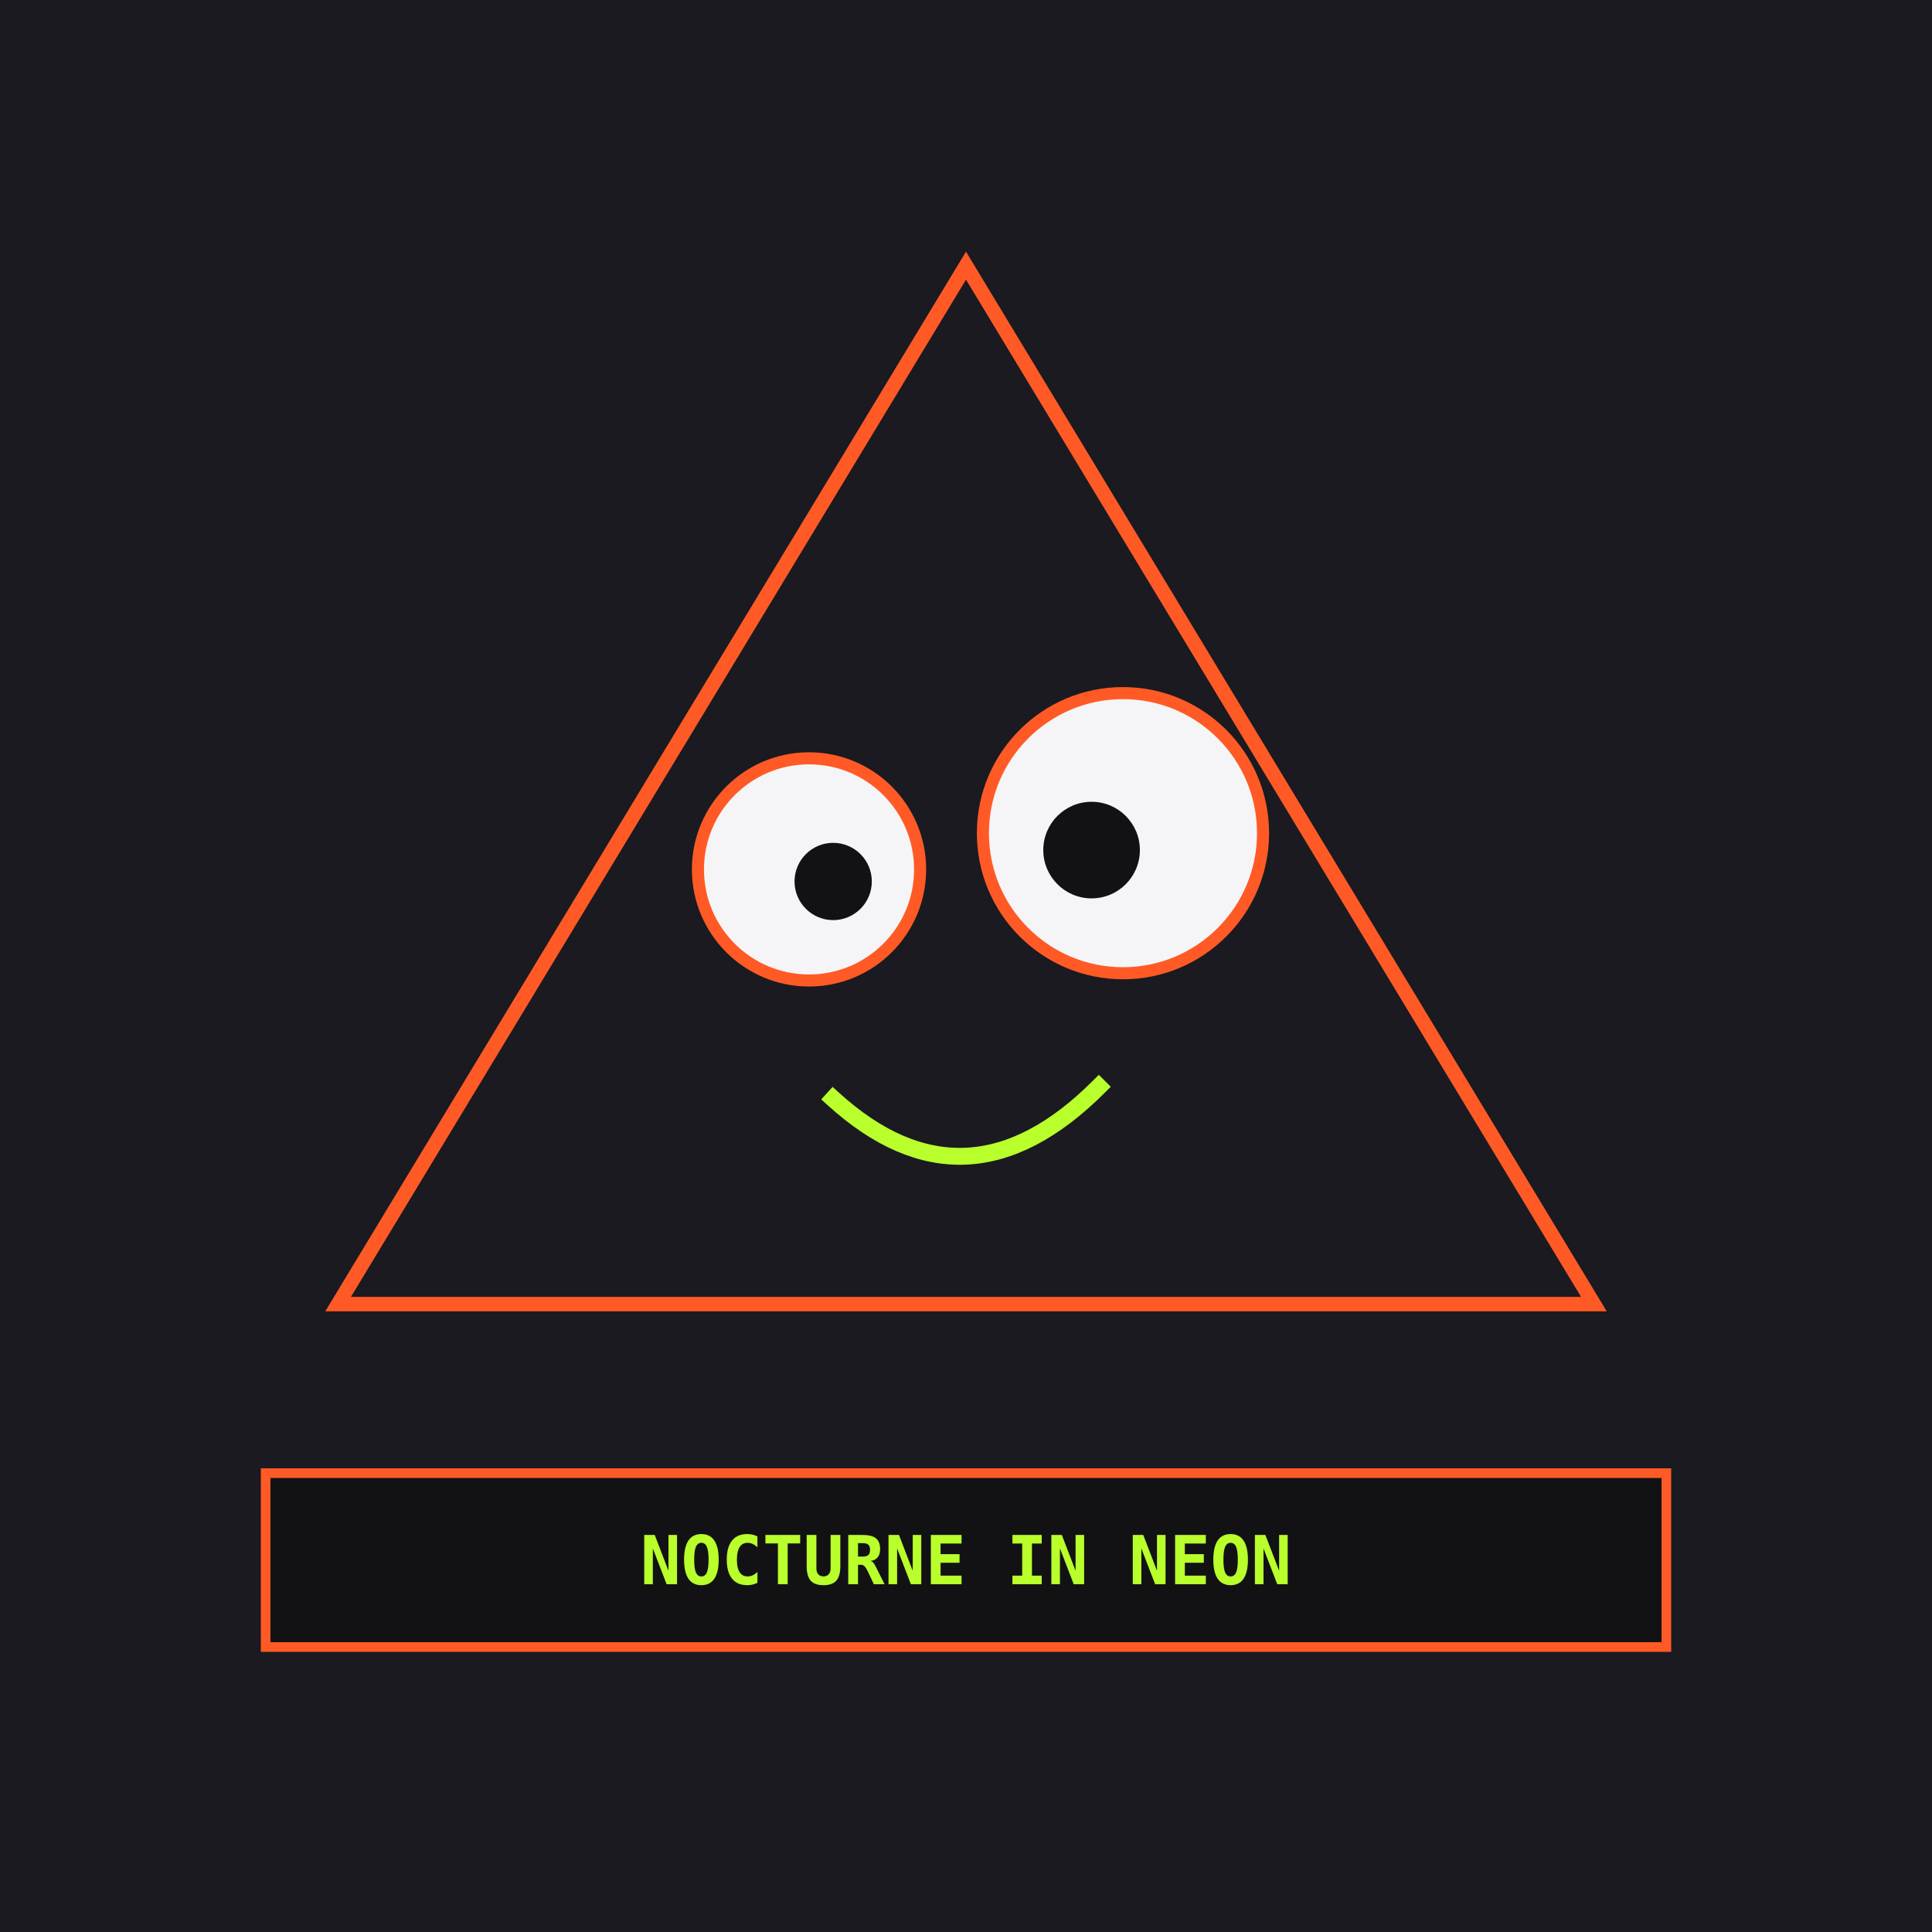
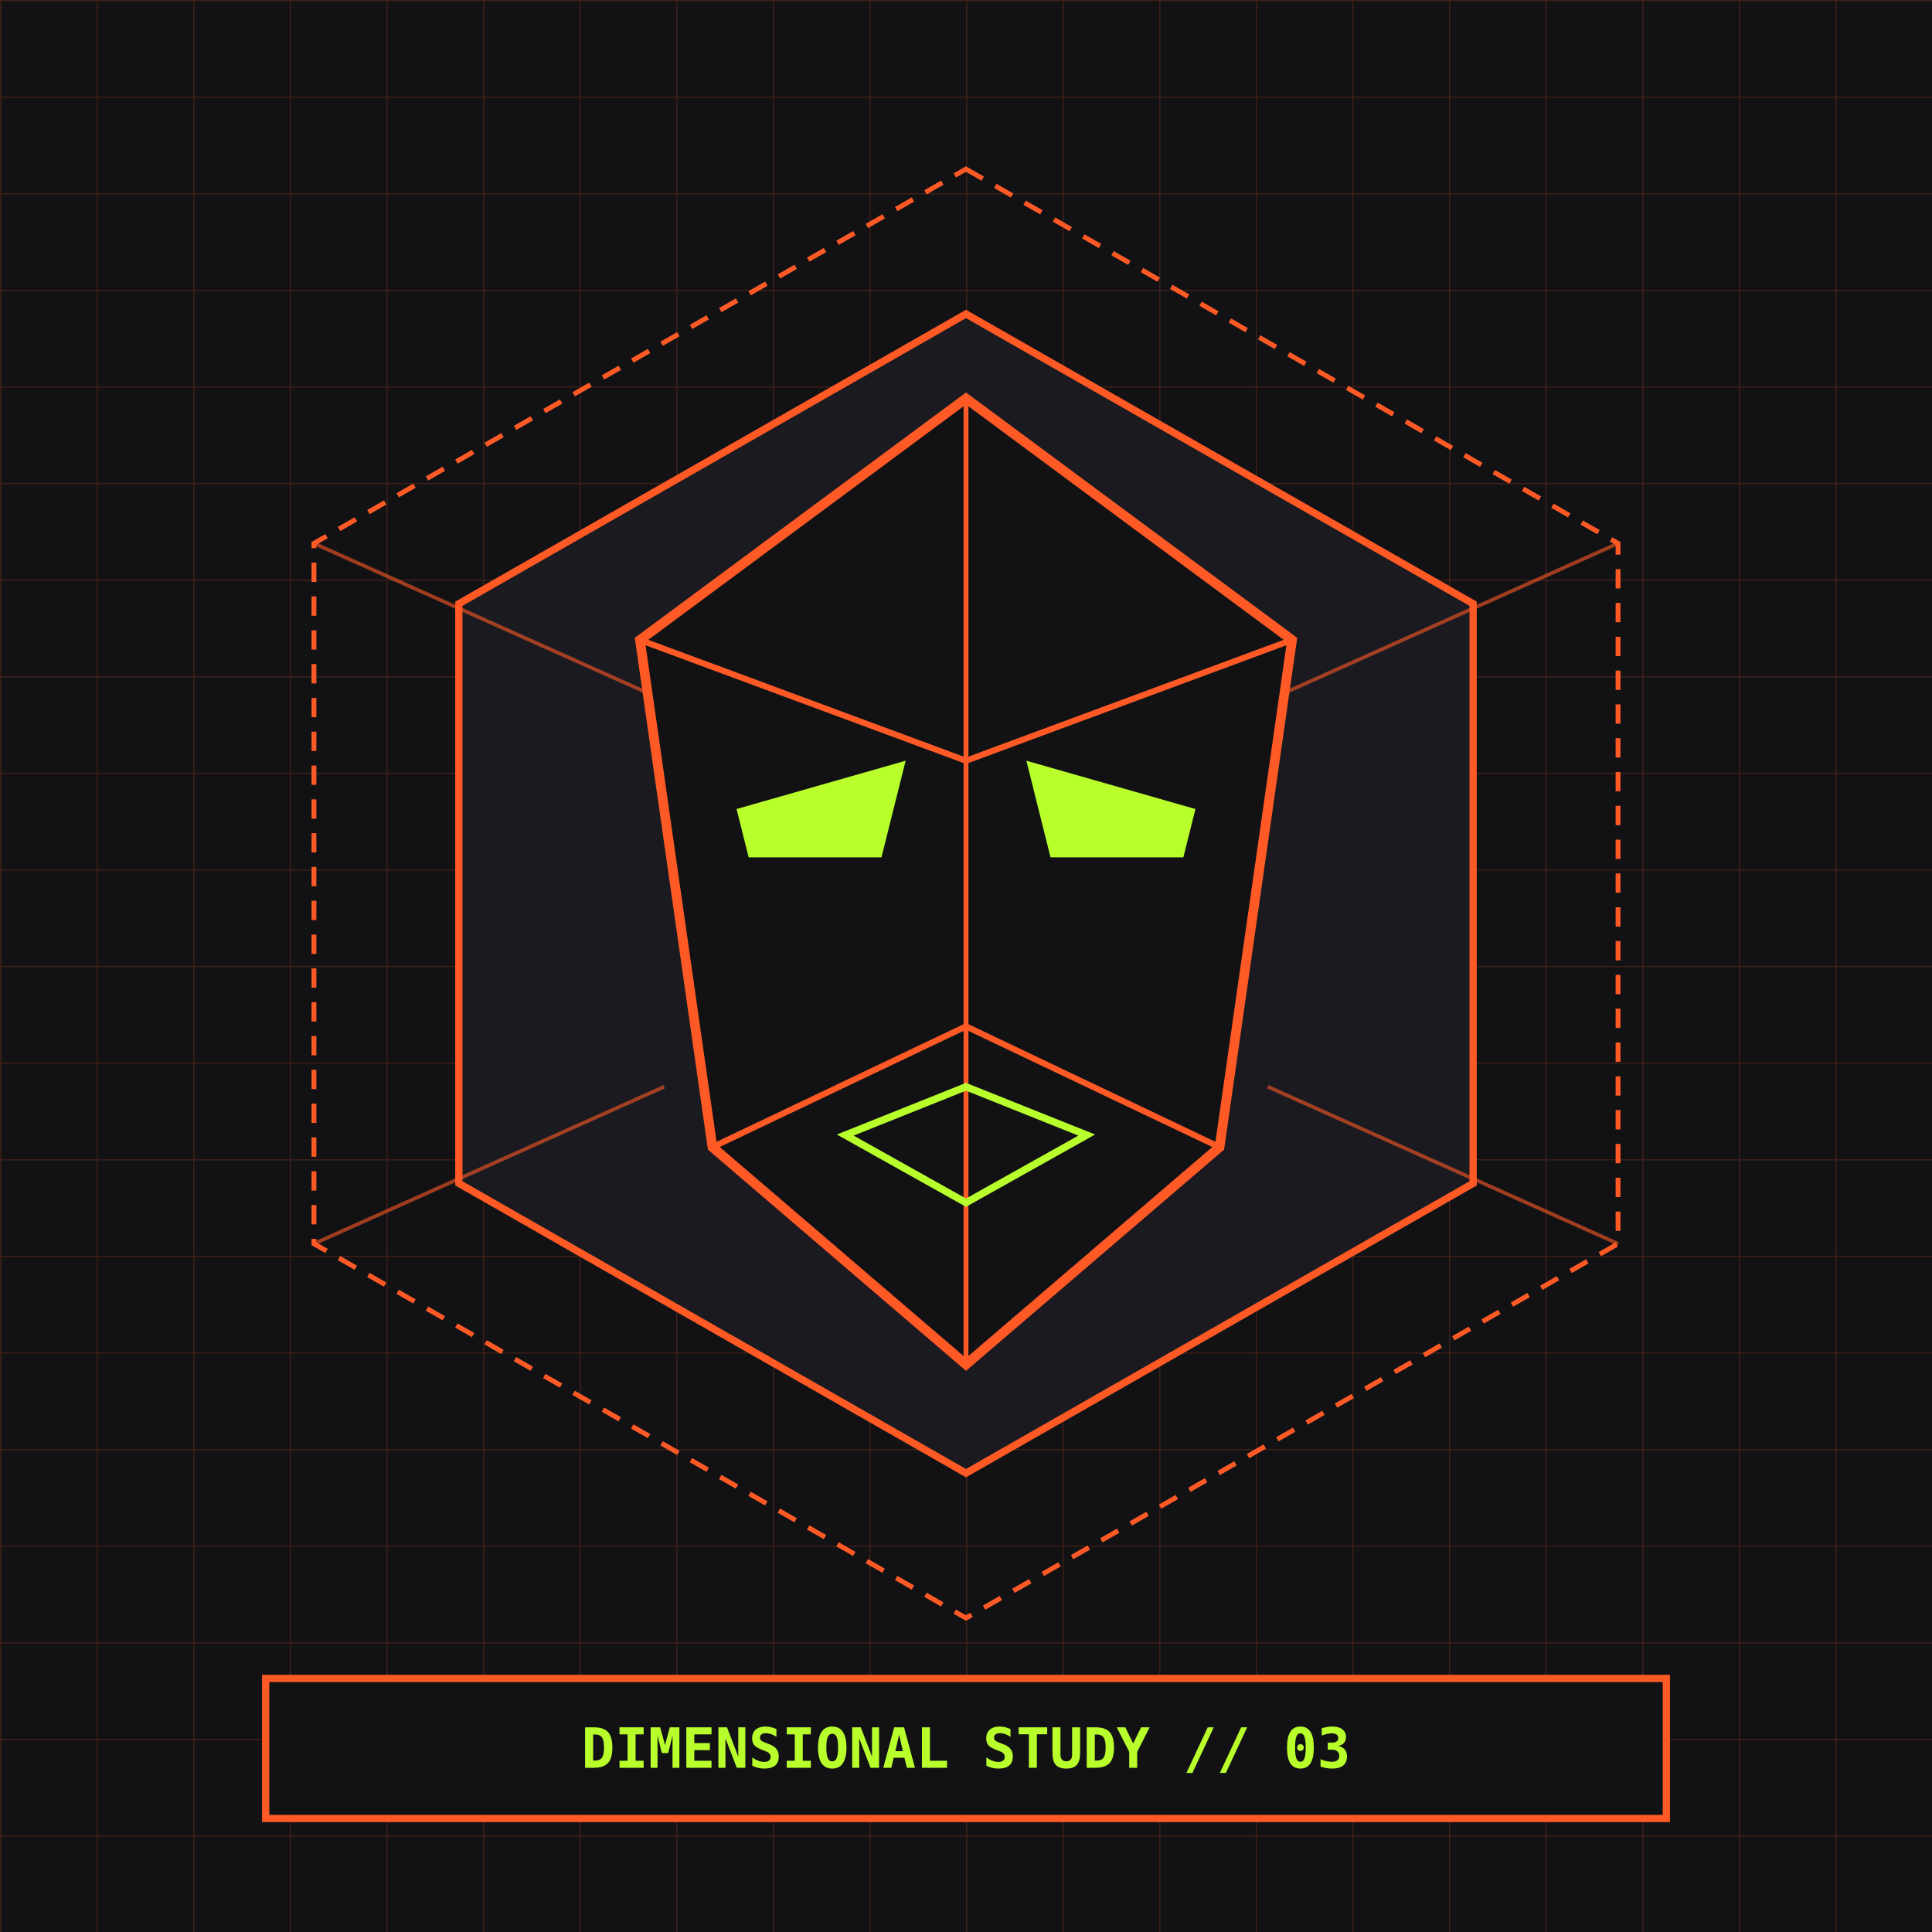
<svg xmlns="http://www.w3.org/2000/svg" width="800" height="800" viewBox="0 0 800 800">
-   <rect width="800" height="800" fill="#1a1a20" />
-   <polygon points="400,110 660,540 140,540" fill="none" stroke="#ff5a26" stroke-width="6" />
-   <circle cx="335" cy="360" r="46" fill="#f5f5f7" stroke="#ff5a26" stroke-width="5" />
-   <circle cx="345" cy="365" r="16" fill="#121215" />
-   <circle cx="465" cy="345" r="58" fill="#f5f5f7" stroke="#ff5a26" stroke-width="5" />
-   <circle cx="452" cy="352" r="20" fill="#121215" />
-   <path d="M 345 455 Q 400 505 455 450" fill="none" stroke="#b8ff2c" stroke-width="7" stroke-linecap="square" />
-   <rect x="110" y="610" width="580" height="72" fill="#121215" stroke="#ff5a26" stroke-width="4" />
-   <text x="400" y="656" font-family="monospace" font-size="28" font-weight="bold" fill="#b8ff2c" text-anchor="middle">NOCTURNE IN NEON</text>
+   <defs>
+     <pattern id="bp" width="40" height="40" patternUnits="userSpaceOnUse">
+       <path d="M 40 0 L 0 0 0 40" fill="none" stroke="#ff5a26" stroke-width="1" opacity="0.18" />
+     </pattern>
+   </defs>
+   <rect width="800" height="800" fill="#121215" />
+   <rect width="800" height="800" fill="url(#bp)" />
+   <polygon points="400,70 670,225 670,515 400,670 130,515 130,225" fill="none" stroke="#ff5a26" stroke-width="2" stroke-dasharray="8 6" />
+   <polygon points="400,130 610,250 610,490 400,610 190,490 190,250" fill="#1a1a20" stroke="#ff5a26" stroke-width="3" />
+   <line x1="130" y1="225" x2="275" y2="290" stroke="#ff5a26" stroke-width="1.5" opacity="0.6" />
+   <line x1="670" y1="225" x2="525" y2="290" stroke="#ff5a26" stroke-width="1.5" opacity="0.6" />
+   <line x1="130" y1="515" x2="275" y2="450" stroke="#ff5a26" stroke-width="1.5" opacity="0.6" />
+   <line x1="670" y1="515" x2="525" y2="450" stroke="#ff5a26" stroke-width="1.5" opacity="0.6" />
+   <polygon points="400,165 535,265 505,475 400,565 295,475 265,265" fill="#121215" stroke="#ff5a26" stroke-width="4" />
+   <polyline points="265,265 400,315 535,265" fill="none" stroke="#ff5a26" stroke-width="2.5" />
+   <polyline points="295,475 400,425 505,475" fill="none" stroke="#ff5a26" stroke-width="2.5" />
+   <line x1="400" y1="165" x2="400" y2="565" stroke="#ff5a26" stroke-width="2" />
+   <polygon points="305,335 375,315 365,355 310,355" fill="#b8ff2c" />
+   <polygon points="495,335 425,315 435,355 490,355" fill="#b8ff2c" />
+   <polygon points="350,470 400,450 450,470 400,498" fill="none" stroke="#b8ff2c" stroke-width="3" />
+   <rect x="110" y="695" width="580" height="58" fill="#121215" stroke="#ff5a26" stroke-width="3" />
+   <text x="400" y="732" font-family="monospace" font-size="23" font-weight="bold" fill="#b8ff2c" text-anchor="middle">DIMENSIONAL STUDY // 03</text>
</svg>
